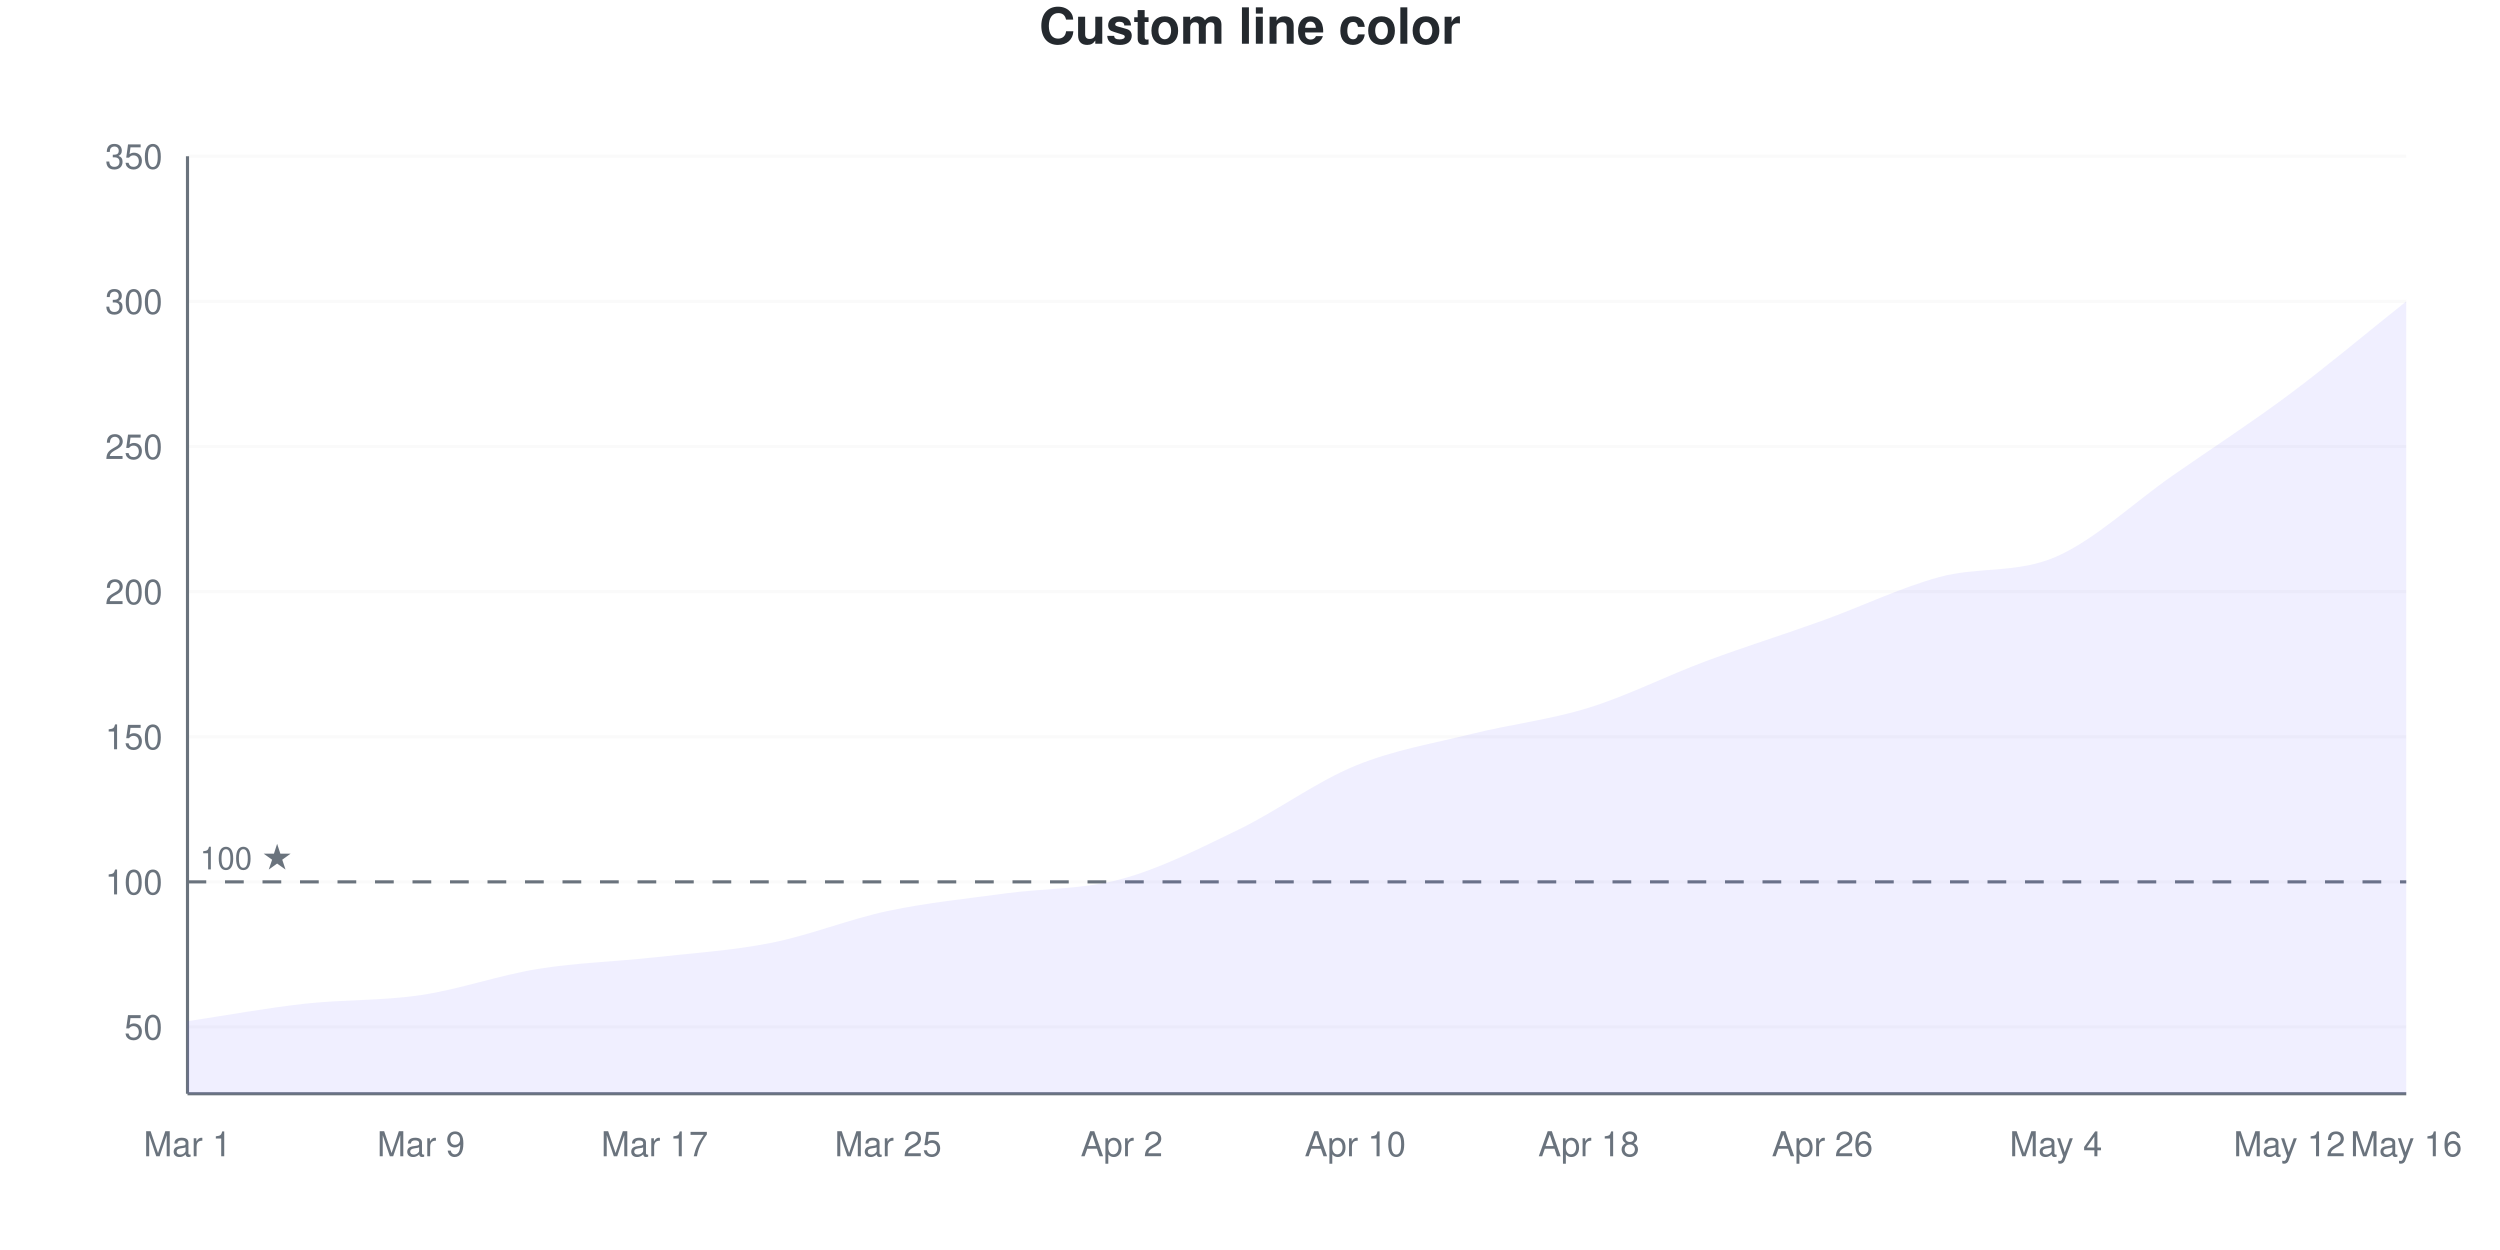
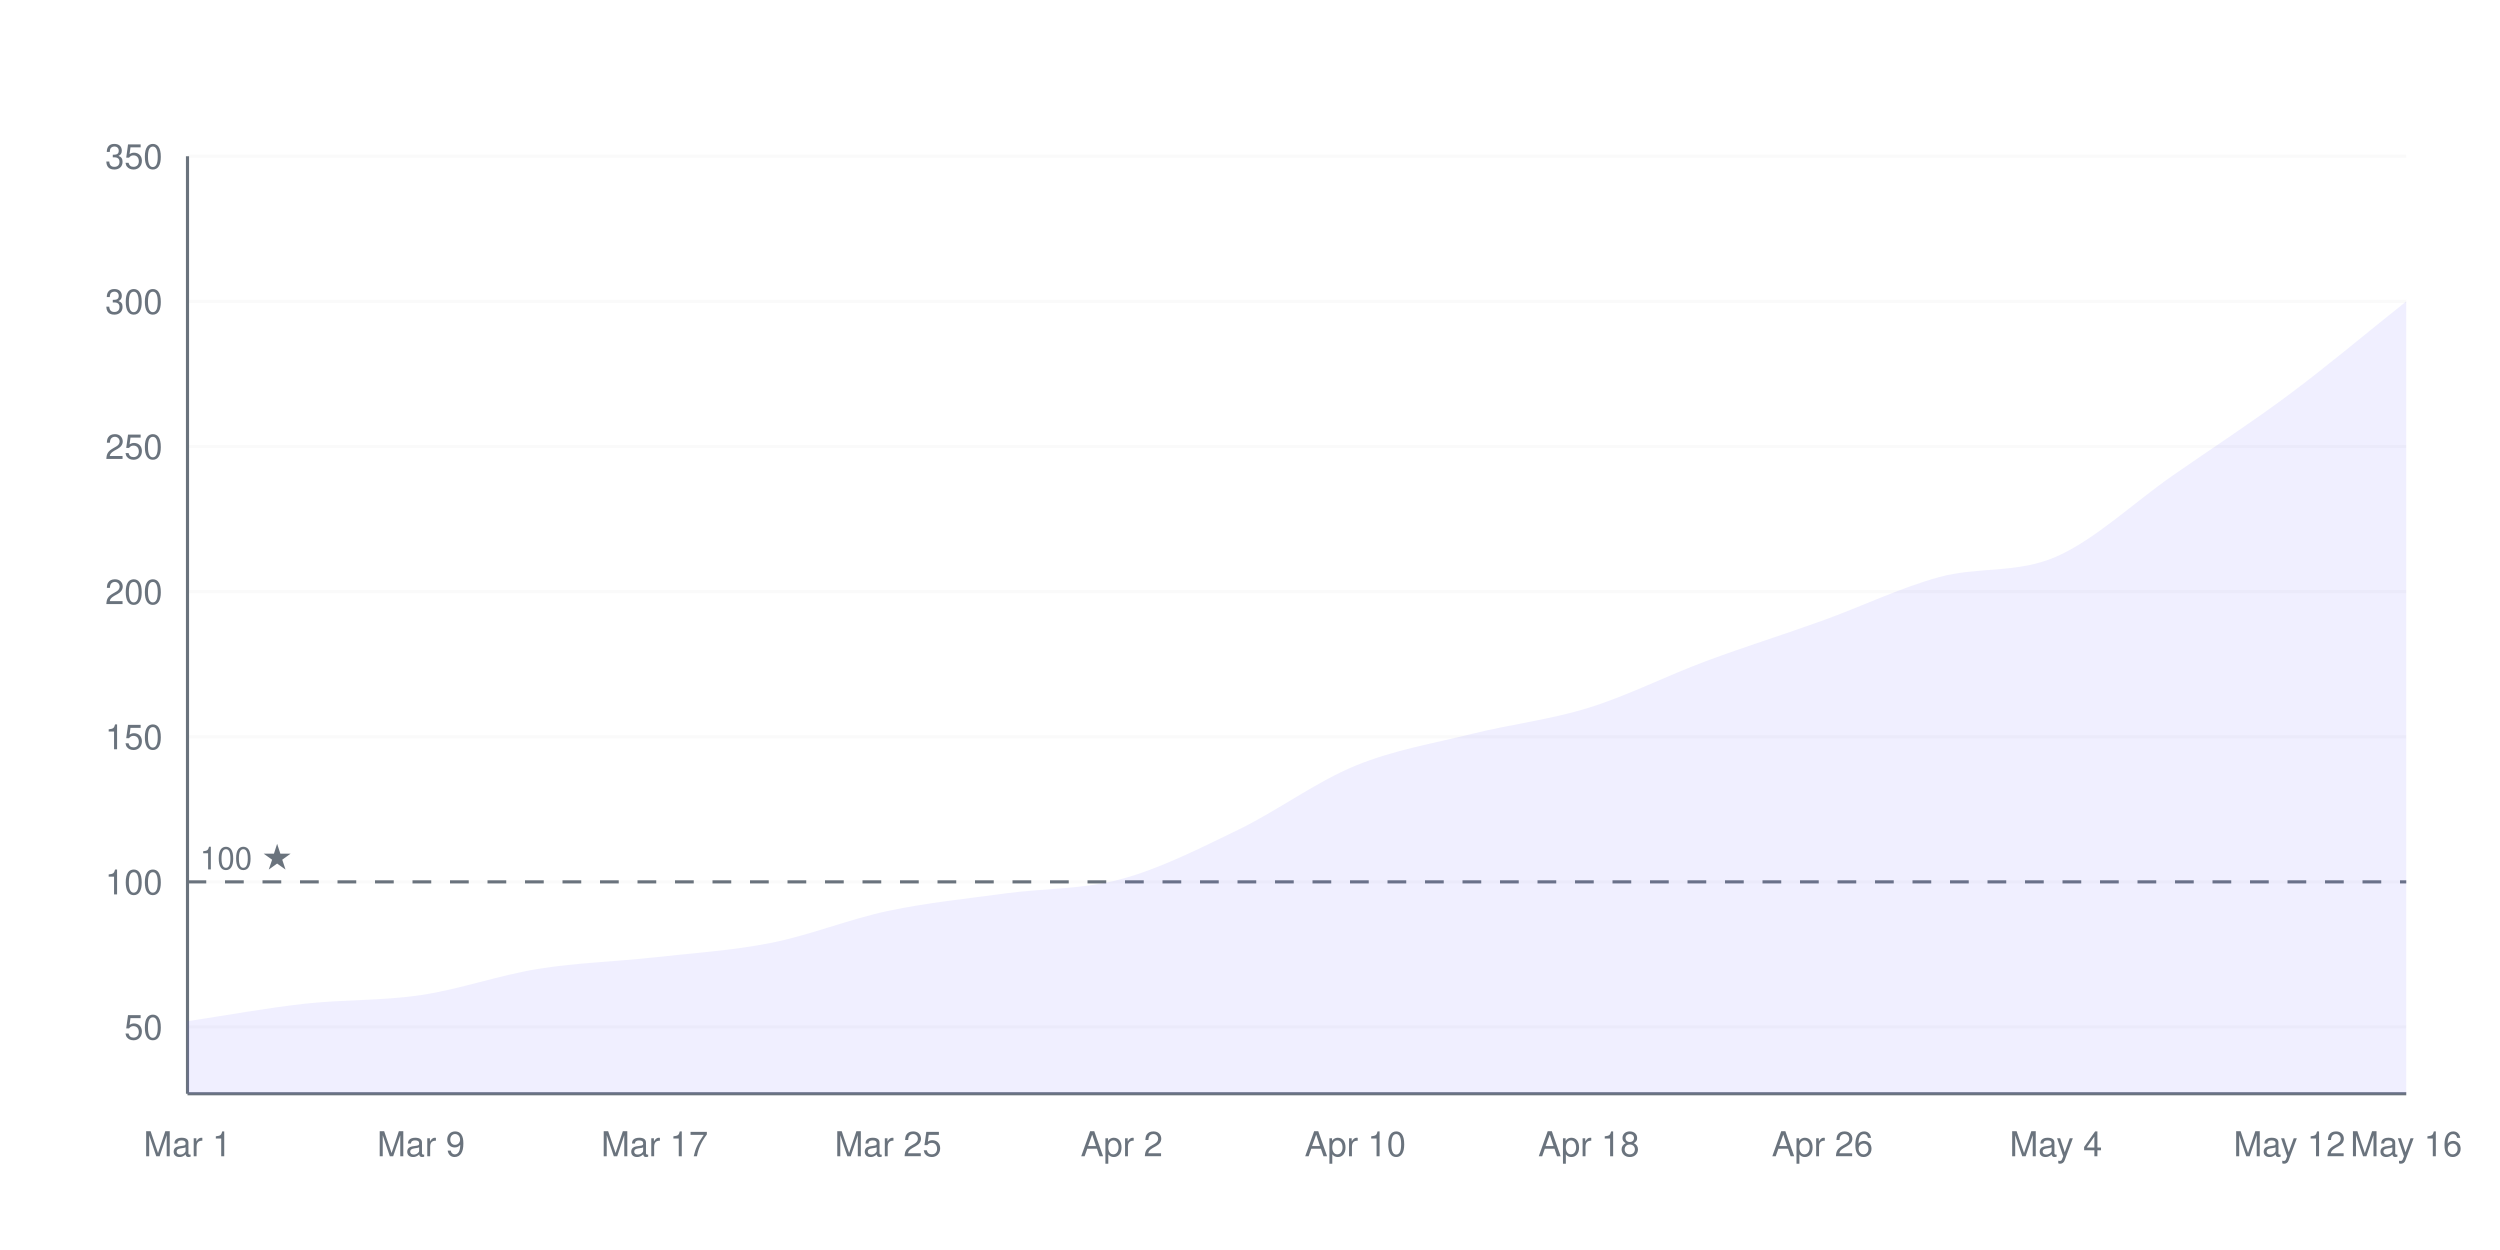
<svg xmlns="http://www.w3.org/2000/svg" viewBox="0 0 800 400" width="800" height="400">
  <style>
    @keyframes drawLine {
      to { stroke-dashoffset: 0; }
    }
    @keyframes fadeInPoint {
      from { opacity: 0; }
      to { opacity: 1; }
    }
    .data-line-0 {
      stroke-dasharray: 1175;
      stroke-dashoffset: 1175;
      animation: drawLine 2s ease-out forwards;
    }
    .data-point {
      opacity: 0;
      animation: fadeInPoint 0.5s ease-out forwards;
    }
    .chart-bg { fill: #fff; }
    .chart-text { fill: #24292e; }
    .chart-muted { fill: #6a737d; }
    .chart-grid { stroke: #eee; }
    .chart-axis { stroke: #6a737d; }
    @media (prefers-color-scheme: dark) {
      .chart-bg { fill: #0d1117; }
      .chart-text { fill: #e6edf3; }
      .chart-muted { fill: #8b949e; }
      .chart-grid { stroke: #21262d; }
      .chart-axis { stroke: #8b949e; }
    }
  </style>
  <rect width="800" height="400" class="chart-bg" />
-   <text x="400" y="14" text-anchor="middle" class="chart-text" font-size="16" font-weight="bold" font-family="-apple-system, BlinkMacSystemFont, 'Segoe UI', Helvetica, Arial, sans-serif">Custom line color</text>
+   <text x="400" y="14" text-anchor="middle" class="chart-text" font-size="16" font-weight="bold" font-family="-apple-system, BlinkMacSystemFont, 'Segoe UI', Helvetica, Arial, sans-serif" />
  <g class="grid">
    <line x1="60" y1="328.638" x2="770" y2="328.638" class="chart-grid" stroke-opacity="0.3" />
    <text x="52" y="332.638" text-anchor="end" class="chart-muted" font-size="11" font-family="-apple-system, BlinkMacSystemFont, 'Segoe UI', Helvetica, Arial, sans-serif">50</text>
    <line x1="60" y1="282.198" x2="770" y2="282.198" class="chart-grid" stroke-opacity="0.3" />
    <text x="52" y="286.198" text-anchor="end" class="chart-muted" font-size="11" font-family="-apple-system, BlinkMacSystemFont, 'Segoe UI', Helvetica, Arial, sans-serif">100</text>
    <line x1="60" y1="235.759" x2="770" y2="235.759" class="chart-grid" stroke-opacity="0.3" />
    <text x="52" y="239.759" text-anchor="end" class="chart-muted" font-size="11" font-family="-apple-system, BlinkMacSystemFont, 'Segoe UI', Helvetica, Arial, sans-serif">150</text>
    <line x1="60" y1="189.319" x2="770" y2="189.319" class="chart-grid" stroke-opacity="0.3" />
    <text x="52" y="193.319" text-anchor="end" class="chart-muted" font-size="11" font-family="-apple-system, BlinkMacSystemFont, 'Segoe UI', Helvetica, Arial, sans-serif">200</text>
    <line x1="60" y1="142.879" x2="770" y2="142.879" class="chart-grid" stroke-opacity="0.3" />
    <text x="52" y="146.879" text-anchor="end" class="chart-muted" font-size="11" font-family="-apple-system, BlinkMacSystemFont, 'Segoe UI', Helvetica, Arial, sans-serif">250</text>
    <line x1="60" y1="96.44" x2="770" y2="96.44" class="chart-grid" stroke-opacity="0.3" />
    <text x="52" y="100.44" text-anchor="end" class="chart-muted" font-size="11" font-family="-apple-system, BlinkMacSystemFont, 'Segoe UI', Helvetica, Arial, sans-serif">300</text>
    <line x1="60" y1="50" x2="770" y2="50" class="chart-grid" stroke-opacity="0.3" />
    <text x="52" y="54" text-anchor="end" class="chart-muted" font-size="11" font-family="-apple-system, BlinkMacSystemFont, 'Segoe UI', Helvetica, Arial, sans-serif">350</text>
  </g>
  <g class="milestones">
    <line x1="60" y1="282.198" x2="770" y2="282.198" class="chart-axis" stroke-width="1" stroke-dasharray="6,6" />
    <text x="64" y="278.198" class="chart-muted" font-size="10" font-family="-apple-system, BlinkMacSystemFont, 'Segoe UI', Helvetica, Arial, sans-serif">100 ★</text>
  </g>
  <g class="x-axis">
    <text x="60" y="370" text-anchor="middle" class="chart-muted" font-size="11" font-family="-apple-system, BlinkMacSystemFont, 'Segoe UI', Helvetica, Arial, sans-serif">Mar 1</text>
    <text x="134.737" y="370" text-anchor="middle" class="chart-muted" font-size="11" font-family="-apple-system, BlinkMacSystemFont, 'Segoe UI', Helvetica, Arial, sans-serif">Mar 9</text>
    <text x="209.474" y="370" text-anchor="middle" class="chart-muted" font-size="11" font-family="-apple-system, BlinkMacSystemFont, 'Segoe UI', Helvetica, Arial, sans-serif">Mar 17</text>
    <text x="284.211" y="370" text-anchor="middle" class="chart-muted" font-size="11" font-family="-apple-system, BlinkMacSystemFont, 'Segoe UI', Helvetica, Arial, sans-serif">Mar 25</text>
    <text x="358.947" y="370" text-anchor="middle" class="chart-muted" font-size="11" font-family="-apple-system, BlinkMacSystemFont, 'Segoe UI', Helvetica, Arial, sans-serif">Apr 2</text>
    <text x="433.684" y="370" text-anchor="middle" class="chart-muted" font-size="11" font-family="-apple-system, BlinkMacSystemFont, 'Segoe UI', Helvetica, Arial, sans-serif">Apr 10</text>
    <text x="508.421" y="370" text-anchor="middle" class="chart-muted" font-size="11" font-family="-apple-system, BlinkMacSystemFont, 'Segoe UI', Helvetica, Arial, sans-serif">Apr 18</text>
    <text x="583.158" y="370" text-anchor="middle" class="chart-muted" font-size="11" font-family="-apple-system, BlinkMacSystemFont, 'Segoe UI', Helvetica, Arial, sans-serif">Apr 26</text>
    <text x="657.895" y="370" text-anchor="middle" class="chart-muted" font-size="11" font-family="-apple-system, BlinkMacSystemFont, 'Segoe UI', Helvetica, Arial, sans-serif">May 4</text>
    <text x="732.632" y="370" text-anchor="middle" class="chart-muted" font-size="11" font-family="-apple-system, BlinkMacSystemFont, 'Segoe UI', Helvetica, Arial, sans-serif">May 12</text>
    <text x="770" y="370" text-anchor="middle" class="chart-muted" font-size="11" font-family="-apple-system, BlinkMacSystemFont, 'Segoe UI', Helvetica, Arial, sans-serif">May 16</text>
  </g>
  <line x1="60" y1="50" x2="60" y2="350" class="chart-axis" stroke-width="1" />
  <line x1="60" y1="350" x2="770" y2="350" class="chart-axis" stroke-width="1" />
  <path d="M60,350 L60,326.78 C72.456,324.923 84.912,322.601 97.368,321.207 C109.825,319.814 122.281,320.279 134.737,318.421 C147.193,316.563 159.649,312.074 172.105,310.062 C184.561,308.05 197.018,307.74 209.474,306.347 C221.93,304.954 234.386,304.18 246.842,301.703 C259.298,299.226 271.754,294.118 284.211,291.486 C296.667,288.854 309.123,287.616 321.579,285.913 C334.035,284.211 346.491,284.675 358.947,281.269 C371.404,277.864 383.86,271.517 396.316,265.48 C408.772,259.443 421.228,250.155 433.684,245.046 C446.14,239.938 458.596,237.926 471.053,234.83 C483.509,231.734 495.965,230.341 508.421,226.471 C520.877,222.601 533.333,216.254 545.789,211.61 C558.246,206.966 570.702,203.096 583.158,198.607 C595.614,194.118 608.07,188.08 620.526,184.675 C632.982,181.269 645.439,183.591 657.895,178.173 C670.351,172.755 682.807,160.836 695.263,152.167 C707.719,143.498 720.175,135.449 732.632,126.161 C745.088,116.873 757.544,106.347 770,96.44 L770,350 L60,350 Z" fill="#6b63ff" fill-opacity="0.1" />
  <path d="M60,350 L60,326.78 C72.456,324.923 84.912,322.601 97.368,321.207 C109.825,319.814 122.281,320.279 134.737,318.421 C147.193,316.563 159.649,312.074 172.105,310.062 C184.561,308.05 197.018,307.74 209.474,306.347 C221.93,304.954 234.386,304.18 246.842,301.703 C259.298,299.226 271.754,294.118 284.211,291.486 C296.667,288.854 309.123,287.616 321.579,285.913 C334.035,284.211 346.491,284.675 358.947,281.269 C371.404,277.864 383.86,271.517 396.316,265.48 C408.772,259.443 421.228,250.155 433.684,245.046 C446.14,239.938 458.596,237.926 471.053,234.83 C483.509,231.734 495.965,230.341 508.421,226.471 C520.877,222.601 533.333,216.254 545.789,211.61 C558.246,206.966 570.702,203.096 583.158,198.607 C595.614,194.118 608.07,188.08 620.526,184.675 C632.982,181.269 645.439,183.591 657.895,178.173 C670.351,172.755 682.807,160.836 695.263,152.167 C707.719,143.498 720.175,135.449 732.632,126.161 C745.088,116.873 757.544,106.347 770,96.44" fill="none" stroke="#6b63ff" stroke-width="2.5" class="data-line-0" />
  <g class="points">
    <circle cx="60" cy="326.78" r="4" fill="#6b63ff" class="data-point" style="animation-delay: 1.50s" />
    <circle cx="97.368" cy="321.207" r="4" fill="#6b63ff" class="data-point" style="animation-delay: 1.55s" />
    <circle cx="134.737" cy="318.421" r="4" fill="#6b63ff" class="data-point" style="animation-delay: 1.60s" />
    <circle cx="172.105" cy="310.062" r="4" fill="#6b63ff" class="data-point" style="animation-delay: 1.65s" />
    <circle cx="209.474" cy="306.347" r="4" fill="#6b63ff" class="data-point" style="animation-delay: 1.70s" />
    <circle cx="246.842" cy="301.703" r="4" fill="#6b63ff" class="data-point" style="animation-delay: 1.75s" />
    <circle cx="284.211" cy="291.486" r="4" fill="#6b63ff" class="data-point" style="animation-delay: 1.80s" />
    <circle cx="321.579" cy="285.913" r="4" fill="#6b63ff" class="data-point" style="animation-delay: 1.85s" />
    <circle cx="358.947" cy="281.269" r="4" fill="#6b63ff" class="data-point" style="animation-delay: 1.90s" />
    <circle cx="396.316" cy="265.48" r="4" fill="#6b63ff" class="data-point" style="animation-delay: 1.95s" />
    <circle cx="433.684" cy="245.046" r="4" fill="#6b63ff" class="data-point" style="animation-delay: 2.00s" />
    <circle cx="471.053" cy="234.83" r="4" fill="#6b63ff" class="data-point" style="animation-delay: 2.05s" />
    <circle cx="508.421" cy="226.471" r="4" fill="#6b63ff" class="data-point" style="animation-delay: 2.10s" />
    <circle cx="545.789" cy="211.61" r="4" fill="#6b63ff" class="data-point" style="animation-delay: 2.15s" />
    <circle cx="583.158" cy="198.607" r="4" fill="#6b63ff" class="data-point" style="animation-delay: 2.20s" />
    <circle cx="620.526" cy="184.675" r="4" fill="#6b63ff" class="data-point" style="animation-delay: 2.25s" />
    <circle cx="657.895" cy="178.173" r="4" fill="#6b63ff" class="data-point" style="animation-delay: 2.30s" />
    <circle cx="695.263" cy="152.167" r="4" fill="#6b63ff" class="data-point" style="animation-delay: 2.35s" />
    <circle cx="732.632" cy="126.161" r="4" fill="#6b63ff" class="data-point" style="animation-delay: 2.40s" />
    <circle cx="770" cy="96.44" r="4" fill="#6b63ff" class="data-point" style="animation-delay: 2.45s" />
  </g>
</svg>
